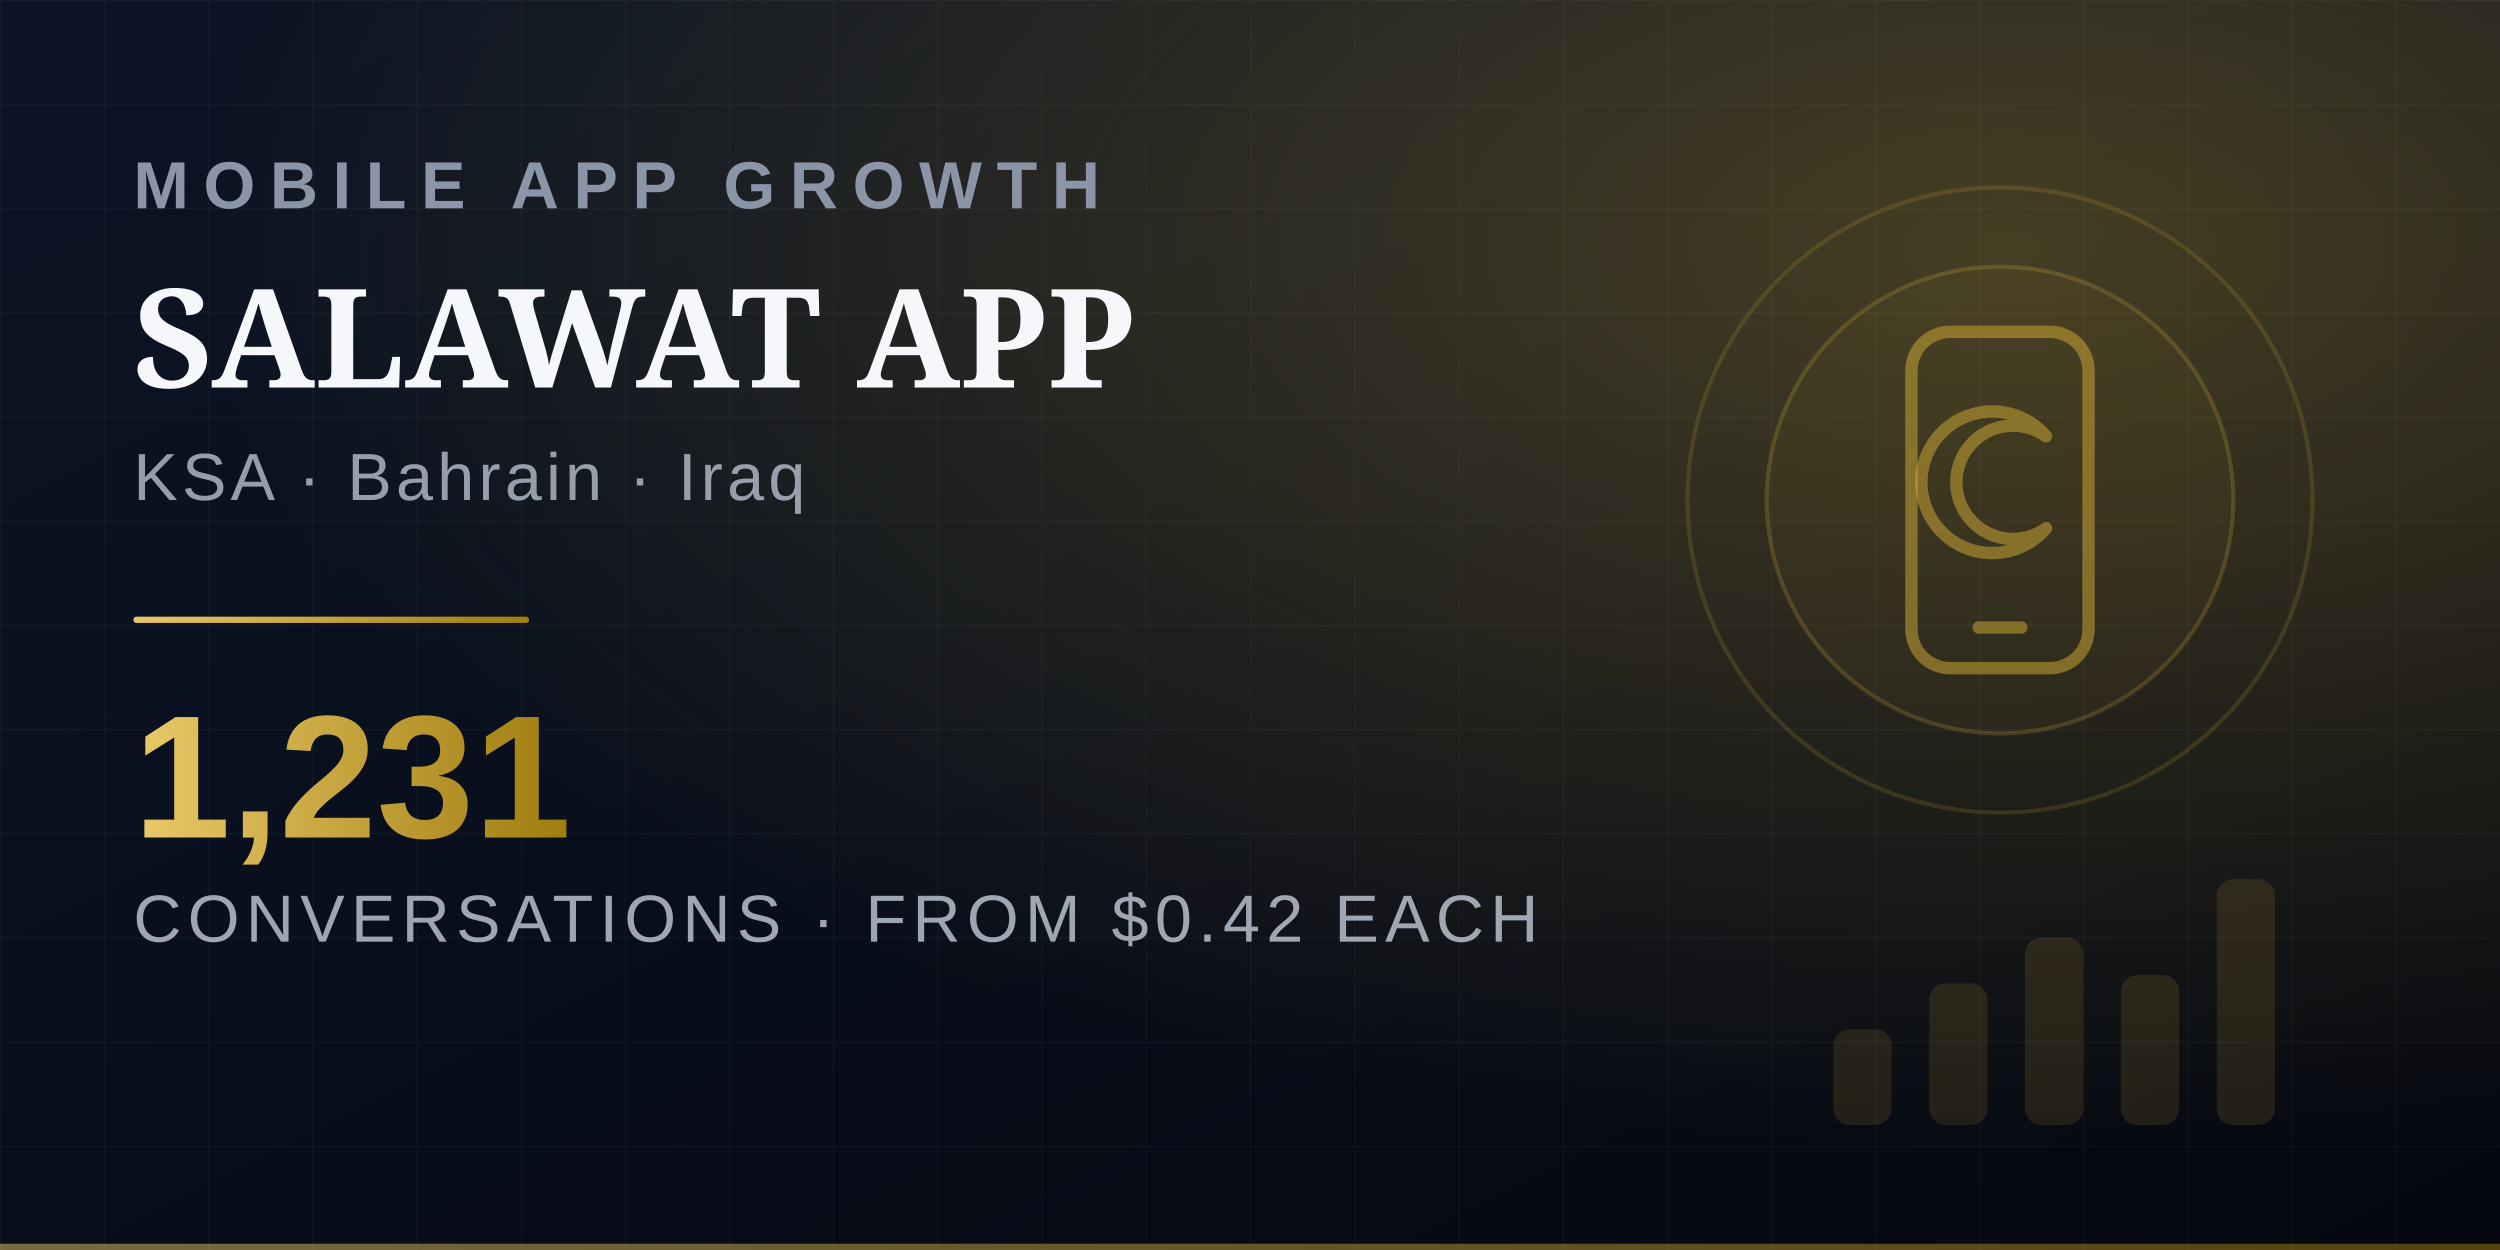
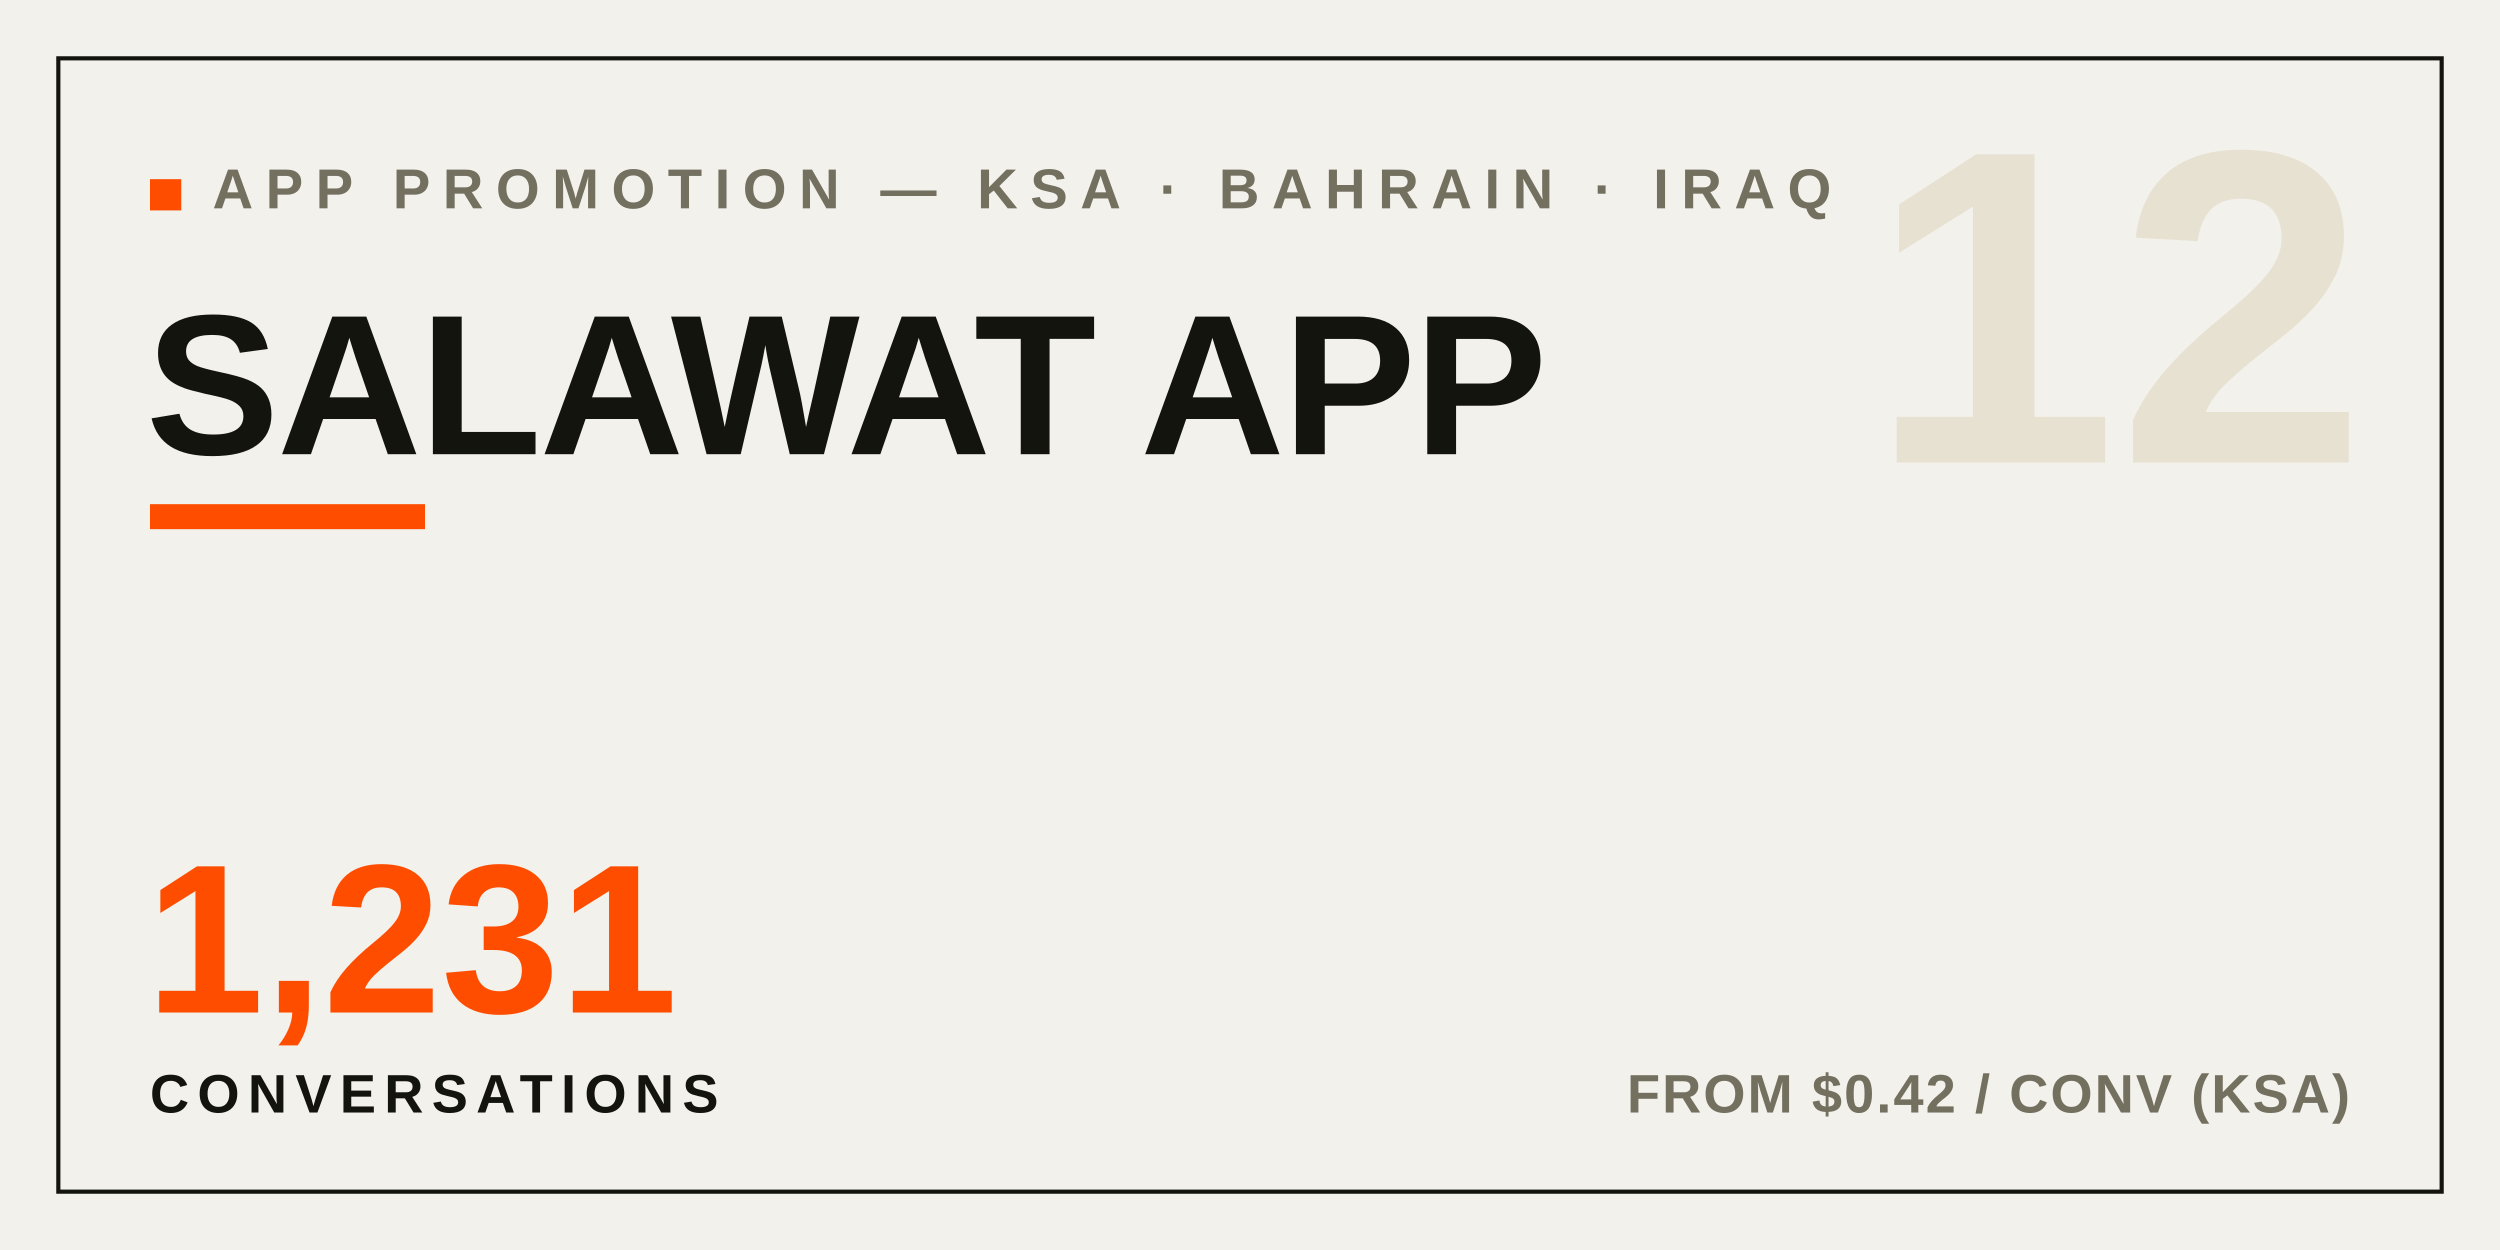
- <svg xmlns="http://www.w3.org/2000/svg" viewBox="0 0 1200 600" width="1200" height="600" role="img" aria-label="Salawat App multi-country - 1,231 conversations from 0.42 dollars">
-   <defs>
-     <linearGradient id="bg" x1="0" y1="0" x2="1" y2="1">
-       <stop offset="0" stop-color="#0C1526" />
-       <stop offset="0.55" stop-color="#080D1A" />
-       <stop offset="1" stop-color="#05080F" />
-     </linearGradient>
-     <radialGradient id="glow" cx="0.8" cy="0.2" r="0.72">
-       <stop offset="0" stop-color="#D4AF37" stop-opacity="0.3" />
-       <stop offset="1" stop-color="#D4AF37" stop-opacity="0" />
-     </radialGradient>
-     <linearGradient id="kpi" x1="0" y1="0" x2="1" y2="0">
-       <stop offset="0" stop-color="#E8C767" />
-       <stop offset="1" stop-color="#A07D10" />
-     </linearGradient>
-     <pattern id="grid" width="50" height="50" patternUnits="userSpaceOnUse">
-       <path d="M50 0H0v50" fill="none" stroke="#ffffff" stroke-opacity="0.04" />
-     </pattern>
-   </defs>
-   <rect width="1200" height="600" fill="url(#bg)" />
-   <rect width="1200" height="600" fill="url(#grid)" />
-   <rect width="1200" height="600" fill="url(#glow)" />
-   <g transform="translate(960 240)">
-     <circle r="150" fill="none" stroke="#D4AF37" stroke-opacity="0.16" stroke-width="2" />
-     <circle r="112" fill="#D4AF37" fill-opacity="0.05" stroke="#D4AF37" stroke-opacity="0.22" stroke-width="2" />
-     <g transform="translate(-102 -102) scale(8.5)" fill="none" stroke="#D4AF37" stroke-opacity="0.5" stroke-width="0.7" stroke-linecap="round" stroke-linejoin="round">
-       <rect x="7" y="2.5" width="10" height="19" rx="2.2" />
-       <path d="M10.8 19.2h2.4" />
-       <path d="M14.6 8.4a3.2 3.2 0 100 5.2 4 4 0 110-5.2z" />
-     </g>
-   </g>
-   <g fill="#D4AF37" fill-opacity="0.13">
-     <rect x="880" y="494" width="28" height="46" rx="8" />
-     <rect x="926" y="472" width="28" height="68" rx="8" />
-     <rect x="972" y="450" width="28" height="90" rx="8" />
-     <rect x="1018" y="468" width="28" height="72" rx="8" />
-     <rect x="1064" y="422" width="28" height="118" rx="8" />
-   </g>
-   <text x="64" y="100" font-family="Arial, Helvetica, sans-serif" font-size="32" font-weight="700" letter-spacing="7" fill="#8B95A8">MOBILE APP GROWTH</text>
-   <text x="64" y="186" font-family="Georgia, serif" font-size="66" font-weight="700" fill="#F5F7FB">SALAWAT APP</text>
-   <text x="64" y="240" font-family="Arial, Helvetica, sans-serif" font-size="32" letter-spacing="2" fill="#C3CBD9" fill-opacity="0.75">KSA · Bahrain · Iraq</text>
-   <rect x="64" y="296" width="190" height="3" rx="1.5" fill="url(#kpi)" />
-   <text x="64" y="402" font-family="Arial, Helvetica, sans-serif" font-size="84" font-weight="700" fill="url(#kpi)">1,231</text>
-   <text x="64" y="452" font-family="Arial, Helvetica, sans-serif" font-size="32" letter-spacing="3" fill="#C3CBD9" fill-opacity="0.8">CONVERSATIONS · FROM $0.42 EACH</text>
-   <rect y="597" width="1200" height="3" fill="url(#kpi)" opacity="0.5" />
+ <svg xmlns="http://www.w3.org/2000/svg" viewBox="0 0 1200 600" width="1200" height="600" role="img" aria-label="Salawat App — 1,231 Conversations">
+   <rect width="1200" height="600" fill="#F3F1EC" />
+   <text x="1136" y="222" text-anchor="end" font-family="Archivo, Arial, Helvetica, sans-serif" font-size="215" font-weight="900" fill="#E7E1D2">12</text>
+   <rect x="28" y="28" width="1144" height="544" fill="none" stroke="#14140F" stroke-width="2" />
+   <rect x="72" y="86" width="15" height="15" fill="#FF4D00" />
+   <text x="102" y="100" font-family="Archivo, Arial, Helvetica, sans-serif" font-size="27" font-weight="700" letter-spacing="6" fill="#73705F">APP PROMOTION — KSA · BAHRAIN · IRAQ</text>
+   <text x="70" y="218" font-family="Archivo, Arial, Helvetica, sans-serif" font-size="96" font-weight="900" fill="#14140F" letter-spacing="-1">SALAWAT APP</text>
+   <rect x="72" y="242" width="132" height="12" fill="#FF4D00" />
+   <text x="70" y="486" font-family="Archivo, Arial, Helvetica, sans-serif" font-size="102" font-weight="900" fill="#FF4D00">1,231</text>
+   <text x="72" y="534" font-family="Archivo, Arial, Helvetica, sans-serif" font-size="26" font-weight="700" letter-spacing="4" fill="#14140F">CONVERSATIONS</text>
+   <text x="1128" y="534" text-anchor="end" font-family="Archivo, Arial, Helvetica, sans-serif" font-size="26" font-weight="600" letter-spacing="1" fill="#73705F">FROM $0.42 / CONV (KSA)</text>
</svg>
